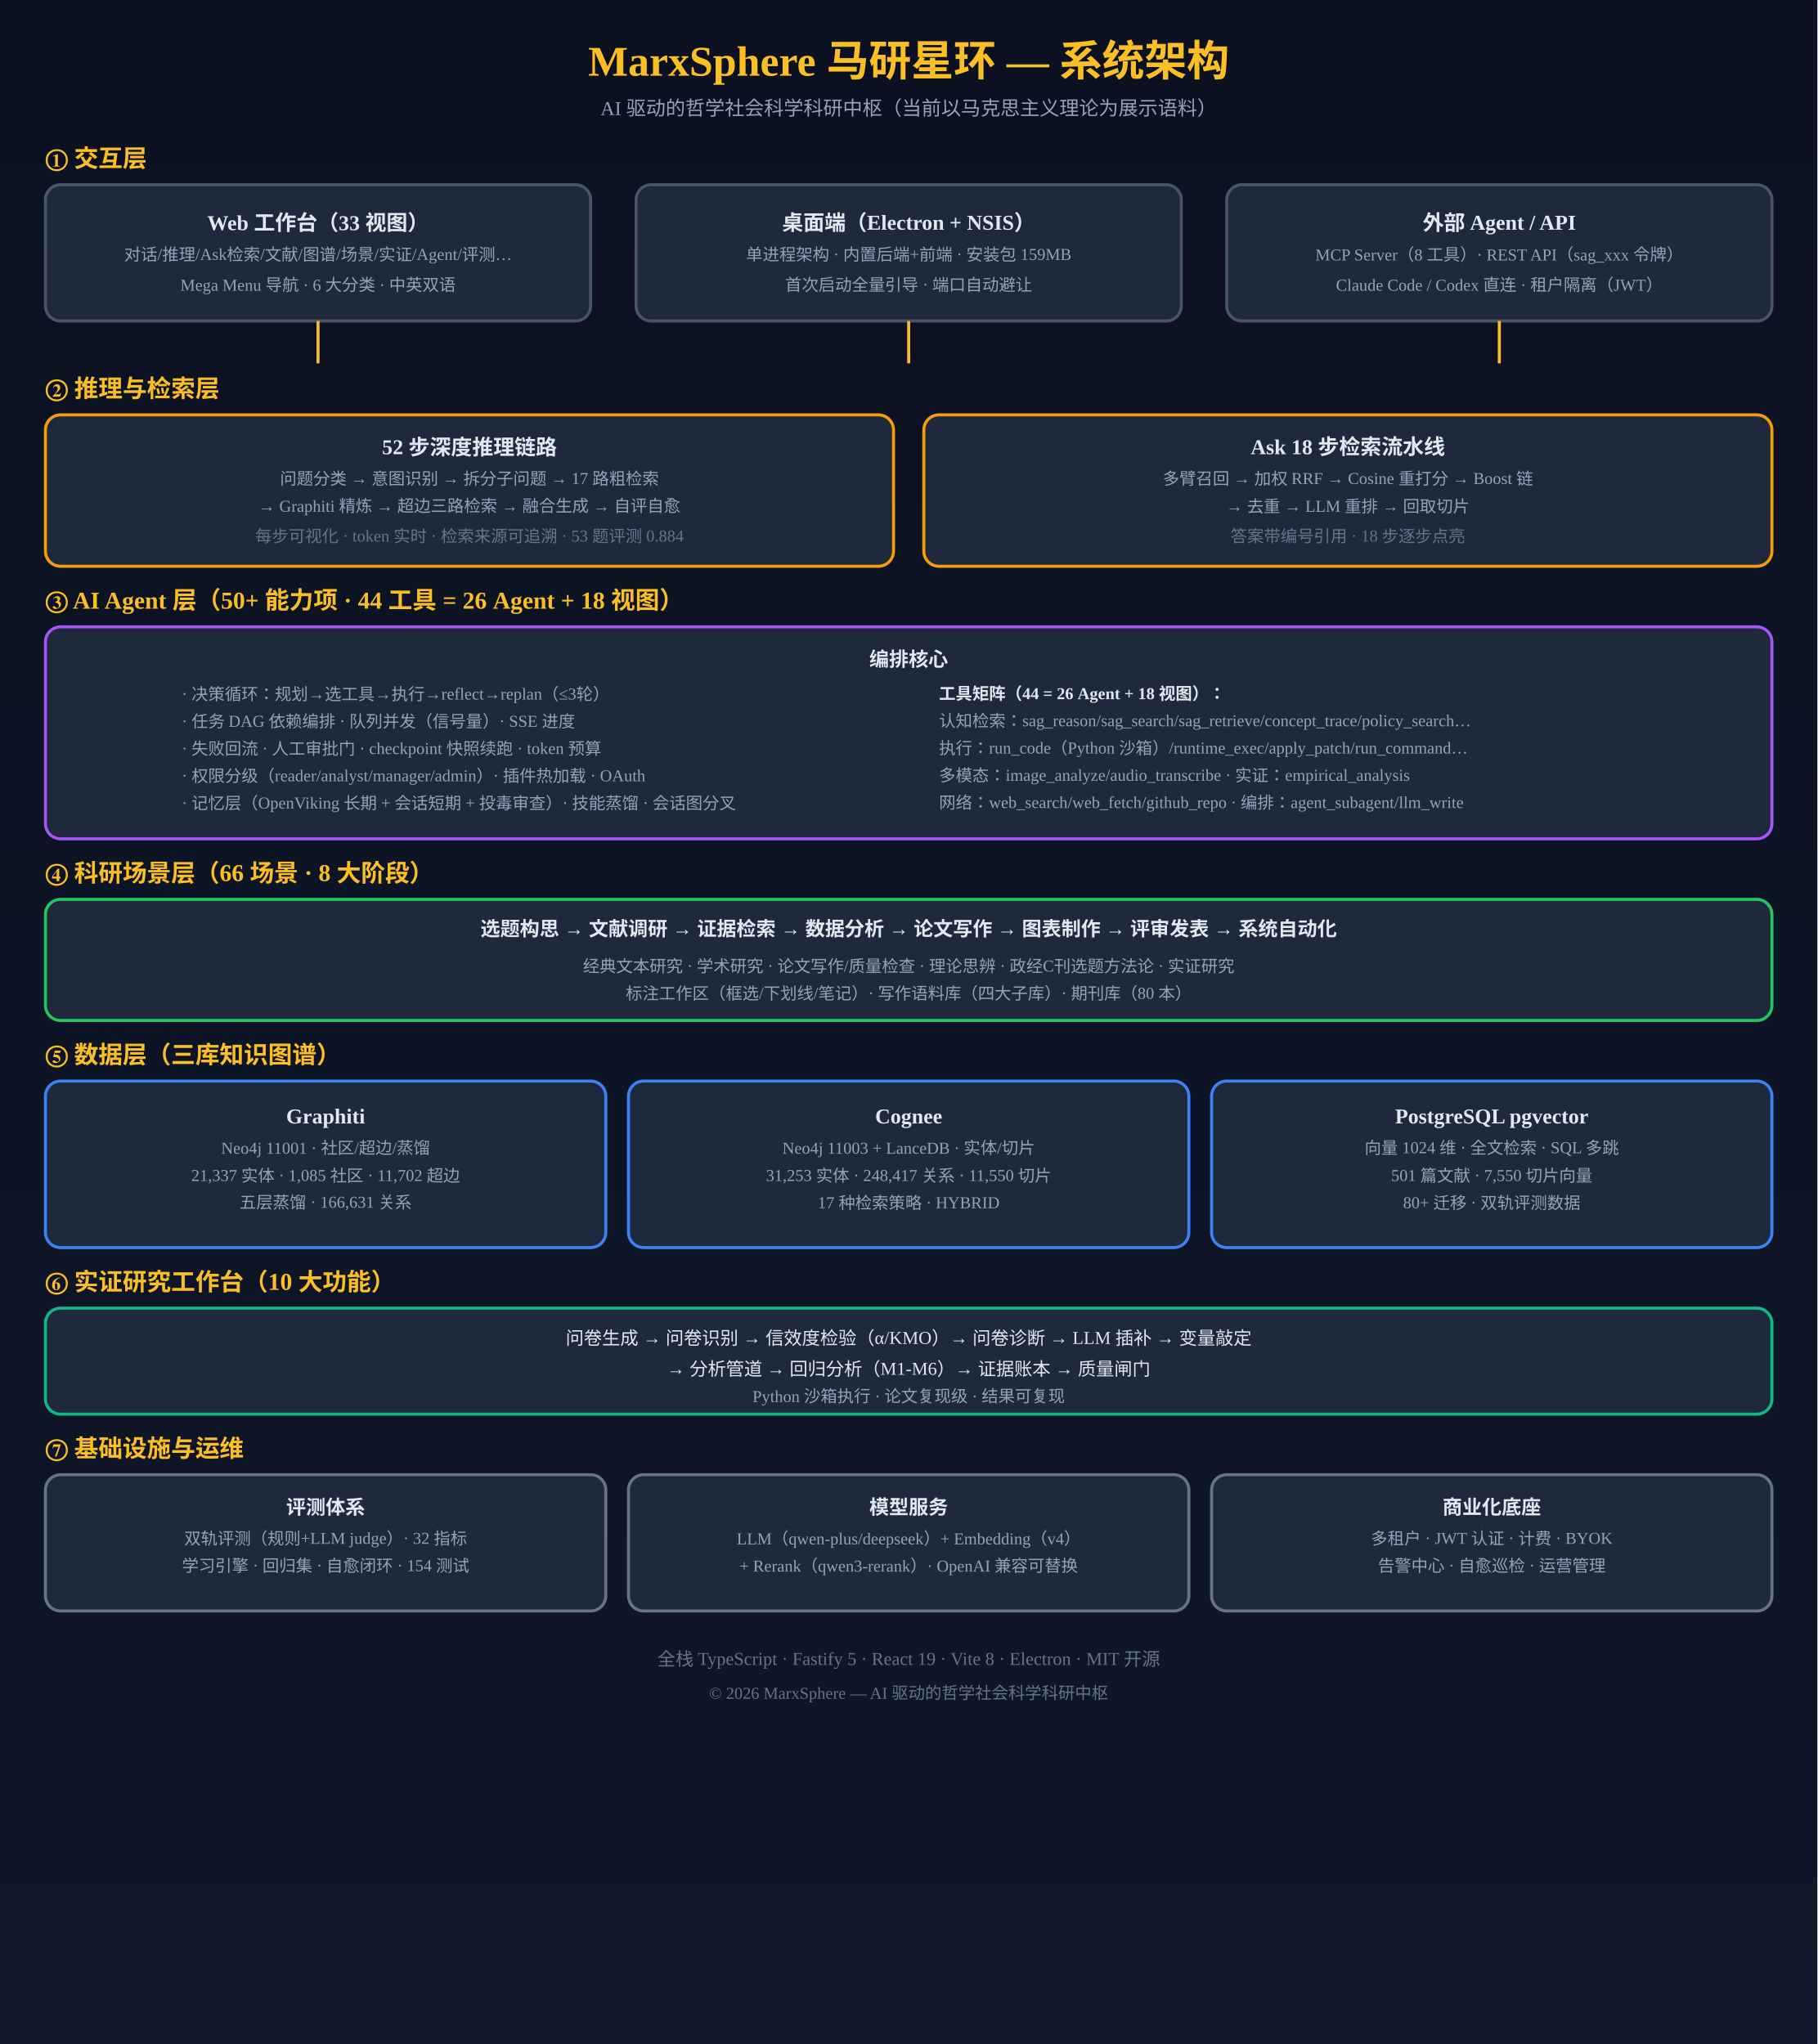
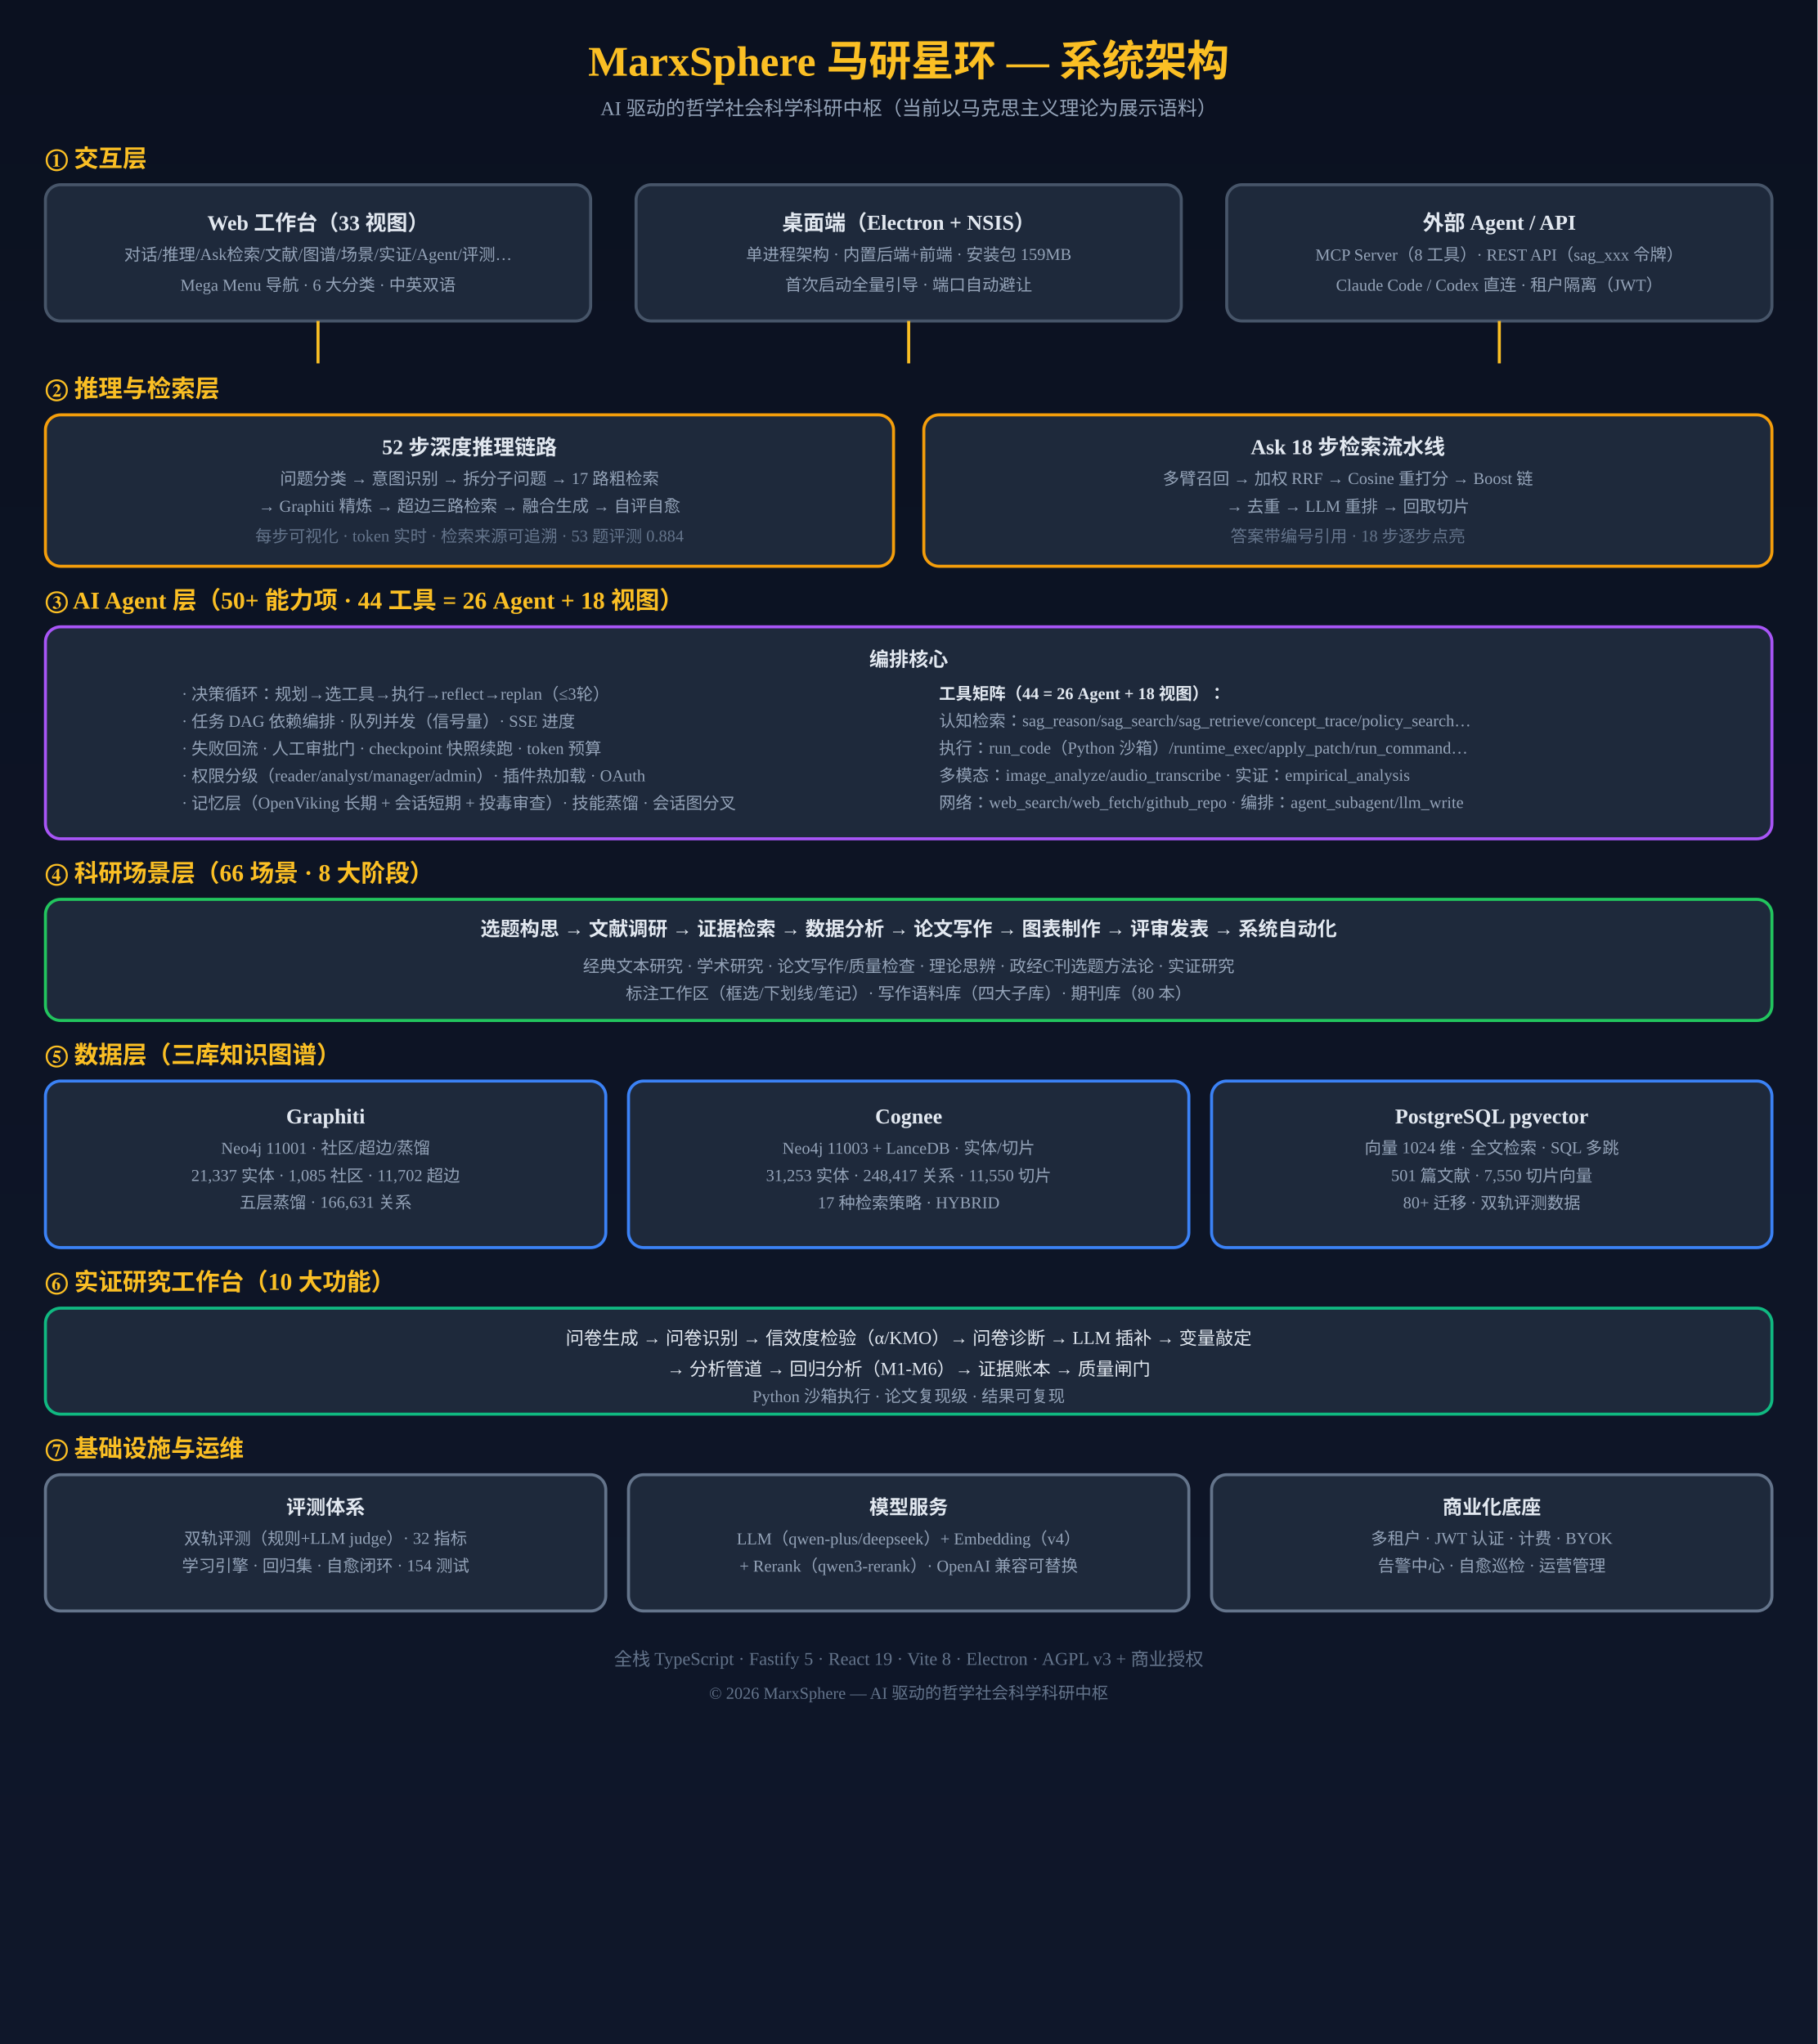
<svg xmlns="http://www.w3.org/2000/svg" viewBox="0 0 1200 1350" width="1200" height="1350">
  <defs>
    <linearGradient id="bg" x1="0" y1="0" x2="0" y2="1">
      <stop offset="0%" stop-color="#0b1120" />
      <stop offset="100%" stop-color="#0f172a" />
    </linearGradient>
  </defs>
  <rect width="1200" height="1350" fill="url(#bg)" />
  <text x="600" y="50" text-anchor="middle" font-size="28" font-weight="bold" fill="#fbbf24">MarxSphere 马研星环 — 系统架构</text>
  <text x="600" y="76" text-anchor="middle" font-size="13" fill="#94a3b8">AI 驱动的哲学社会科学科研中枢（当前以马克思主义理论为展示语料）</text>
  <text x="30" y="110" font-size="16" font-weight="bold" fill="#fbbf24">① 交互层</text>
  <rect x="30" y="122" width="360" height="90" rx="10" fill="#1e293b" stroke="#475569" stroke-width="2" />
  <text x="210" y="152" text-anchor="middle" font-size="14" font-weight="bold" fill="#e2e8f0">Web 工作台（33 视图）</text>
  <text x="210" y="172" text-anchor="middle" font-size="11" fill="#94a3b8">对话/推理/Ask检索/文献/图谱/场景/实证/Agent/评测…</text>
  <text x="210" y="192" text-anchor="middle" font-size="11" fill="#94a3b8">Mega Menu 导航 · 6 大分类 · 中英双语</text>
  <rect x="420" y="122" width="360" height="90" rx="10" fill="#1e293b" stroke="#475569" stroke-width="2" />
  <text x="600" y="152" text-anchor="middle" font-size="14" font-weight="bold" fill="#e2e8f0">桌面端（Electron + NSIS）</text>
  <text x="600" y="172" text-anchor="middle" font-size="11" fill="#94a3b8">单进程架构 · 内置后端+前端 · 安装包 159MB</text>
  <text x="600" y="192" text-anchor="middle" font-size="11" fill="#94a3b8">首次启动全量引导 · 端口自动避让</text>
  <rect x="810" y="122" width="360" height="90" rx="10" fill="#1e293b" stroke="#475569" stroke-width="2" />
  <text x="990" y="152" text-anchor="middle" font-size="14" font-weight="bold" fill="#e2e8f0">外部 Agent / API</text>
  <text x="990" y="172" text-anchor="middle" font-size="11" fill="#94a3b8">MCP Server（8 工具）· REST API（sag_xxx 令牌）</text>
  <text x="990" y="192" text-anchor="middle" font-size="11" fill="#94a3b8">Claude Code / Codex 直连 · 租户隔离（JWT）</text>
  <line x1="210" y1="212" x2="210" y2="240" stroke="#fbbf24" stroke-width="2" />
  <line x1="600" y1="212" x2="600" y2="240" stroke="#fbbf24" stroke-width="2" />
  <line x1="990" y1="212" x2="990" y2="240" stroke="#fbbf24" stroke-width="2" />
  <text x="30" y="262" font-size="16" font-weight="bold" fill="#fbbf24">② 推理与检索层</text>
  <rect x="30" y="274" width="560" height="100" rx="10" fill="#1e293b" stroke="#f59e0b" stroke-width="2" />
  <text x="310" y="300" text-anchor="middle" font-size="14" font-weight="bold" fill="#e2e8f0">52 步深度推理链路</text>
  <text x="310" y="320" text-anchor="middle" font-size="11" fill="#94a3b8">问题分类 → 意图识别 → 拆分子问题 → 17 路粗检索</text>
  <text x="310" y="338" text-anchor="middle" font-size="11" fill="#94a3b8">→ Graphiti 精炼 → 超边三路检索 → 融合生成 → 自评自愈</text>
  <text x="310" y="358" text-anchor="middle" font-size="11" fill="#64748b">每步可视化 · token 实时 · 检索来源可追溯 · 53 题评测 0.884</text>
  <rect x="610" y="274" width="560" height="100" rx="10" fill="#1e293b" stroke="#f59e0b" stroke-width="2" />
  <text x="890" y="300" text-anchor="middle" font-size="14" font-weight="bold" fill="#e2e8f0">Ask 18 步检索流水线</text>
  <text x="890" y="320" text-anchor="middle" font-size="11" fill="#94a3b8">多臂召回 → 加权 RRF → Cosine 重打分 → Boost 链</text>
  <text x="890" y="338" text-anchor="middle" font-size="11" fill="#94a3b8">→ 去重 → LLM 重排 → 回取切片</text>
  <text x="890" y="358" text-anchor="middle" font-size="11" fill="#64748b">答案带编号引用 · 18 步逐步点亮</text>
  <text x="30" y="402" font-size="16" font-weight="bold" fill="#fbbf24">③ AI Agent 层（50+ 能力项 · 44 工具 = 26 Agent + 18 视图）</text>
  <rect x="30" y="414" width="1140" height="140" rx="10" fill="#1e293b" stroke="#a855f7" stroke-width="2" />
  <text x="600" y="440" text-anchor="middle" font-size="13" font-weight="bold" fill="#e2e8f0">编排核心</text>
  <text x="120" y="462" font-size="11" fill="#94a3b8">· 决策循环：规划→选工具→执行→reflect→replan（≤3轮）</text>
  <text x="120" y="480" font-size="11" fill="#94a3b8">· 任务 DAG 依赖编排 · 队列并发（信号量）· SSE 进度</text>
  <text x="120" y="498" font-size="11" fill="#94a3b8">· 失败回流 · 人工审批门 · checkpoint 快照续跑 · token 预算</text>
  <text x="120" y="516" font-size="11" fill="#94a3b8">· 权限分级（reader/analyst/manager/admin）· 插件热加载 · OAuth</text>
  <text x="120" y="534" font-size="11" fill="#94a3b8">· 记忆层（OpenViking 长期 + 会话短期 + 投毒审查）· 技能蒸馏 · 会话图分叉</text>
  <text x="620" y="462" font-size="11" fill="#e2e8f0" font-weight="bold">工具矩阵（44 = 26 Agent + 18 视图）：</text>
  <text x="620" y="480" font-size="11" fill="#94a3b8">认知检索：sag_reason/sag_search/sag_retrieve/concept_trace/policy_search…</text>
  <text x="620" y="498" font-size="11" fill="#94a3b8">执行：run_code（Python 沙箱）/runtime_exec/apply_patch/run_command…</text>
  <text x="620" y="516" font-size="11" fill="#94a3b8">多模态：image_analyze/audio_transcribe · 实证：empirical_analysis</text>
  <text x="620" y="534" font-size="11" fill="#94a3b8">网络：web_search/web_fetch/github_repo · 编排：agent_subagent/llm_write</text>
  <text x="30" y="582" font-size="16" font-weight="bold" fill="#fbbf24">④ 科研场景层（66 场景 · 8 大阶段）</text>
  <rect x="30" y="594" width="1140" height="80" rx="10" fill="#1e293b" stroke="#22c55e" stroke-width="2" />
  <text x="600" y="618" text-anchor="middle" font-size="13" font-weight="bold" fill="#e2e8f0">选题构思 → 文献调研 → 证据检索 → 数据分析 → 论文写作 → 图表制作 → 评审发表 → 系统自动化</text>
  <text x="600" y="642" text-anchor="middle" font-size="11" fill="#94a3b8">经典文本研究 · 学术研究 · 论文写作/质量检查 · 理论思辨 · 政经C刊选题方法论 · 实证研究</text>
  <text x="600" y="660" text-anchor="middle" font-size="11" fill="#94a3b8">标注工作区（框选/下划线/笔记）· 写作语料库（四大子库）· 期刊库（80 本）</text>
  <text x="30" y="702" font-size="16" font-weight="bold" fill="#fbbf24">⑤ 数据层（三库知识图谱）</text>
  <rect x="30" y="714" width="370" height="110" rx="10" fill="#1e293b" stroke="#3b82f6" stroke-width="2" />
  <text x="215" y="742" text-anchor="middle" font-size="14" font-weight="bold" fill="#e2e8f0">Graphiti</text>
  <text x="215" y="762" text-anchor="middle" font-size="11" fill="#94a3b8">Neo4j 11001 · 社区/超边/蒸馏</text>
  <text x="215" y="780" text-anchor="middle" font-size="11" fill="#94a3b8">21,337 实体 · 1,085 社区 · 11,702 超边</text>
  <text x="215" y="798" text-anchor="middle" font-size="11" fill="#94a3b8">五层蒸馏 · 166,631 关系</text>
  <rect x="415" y="714" width="370" height="110" rx="10" fill="#1e293b" stroke="#3b82f6" stroke-width="2" />
  <text x="600" y="742" text-anchor="middle" font-size="14" font-weight="bold" fill="#e2e8f0">Cognee</text>
  <text x="600" y="762" text-anchor="middle" font-size="11" fill="#94a3b8">Neo4j 11003 + LanceDB · 实体/切片</text>
  <text x="600" y="780" text-anchor="middle" font-size="11" fill="#94a3b8">31,253 实体 · 248,417 关系 · 11,550 切片</text>
  <text x="600" y="798" text-anchor="middle" font-size="11" fill="#94a3b8">17 种检索策略 · HYBRID</text>
  <rect x="800" y="714" width="370" height="110" rx="10" fill="#1e293b" stroke="#3b82f6" stroke-width="2" />
  <text x="985" y="742" text-anchor="middle" font-size="14" font-weight="bold" fill="#e2e8f0">PostgreSQL pgvector</text>
  <text x="985" y="762" text-anchor="middle" font-size="11" fill="#94a3b8">向量 1024 维 · 全文检索 · SQL 多跳</text>
  <text x="985" y="780" text-anchor="middle" font-size="11" fill="#94a3b8">501 篇文献 · 7,550 切片向量</text>
  <text x="985" y="798" text-anchor="middle" font-size="11" fill="#94a3b8">80+ 迁移 · 双轨评测数据</text>
  <text x="30" y="852" font-size="16" font-weight="bold" fill="#fbbf24">⑥ 实证研究工作台（10 大功能）</text>
  <rect x="30" y="864" width="1140" height="70" rx="10" fill="#1e293b" stroke="#10b981" stroke-width="2" />
  <text x="600" y="888" text-anchor="middle" font-size="12" fill="#e2e8f0">问卷生成 → 问卷识别 → 信效度检验（α/KMO）→ 问卷诊断 → LLM 插补 → 变量敲定</text>
  <text x="600" y="908" text-anchor="middle" font-size="12" fill="#e2e8f0">→ 分析管道 → 回归分析（M1-M6）→ 证据账本 → 质量闸门</text>
  <text x="600" y="926" text-anchor="middle" font-size="11" fill="#94a3b8">Python 沙箱执行 · 论文复现级 · 结果可复现</text>
  <text x="30" y="962" font-size="16" font-weight="bold" fill="#fbbf24">⑦ 基础设施与运维</text>
  <rect x="30" y="974" width="370" height="90" rx="10" fill="#1e293b" stroke="#64748b" stroke-width="2" />
  <text x="215" y="1000" text-anchor="middle" font-size="13" font-weight="bold" fill="#e2e8f0">评测体系</text>
  <text x="215" y="1020" text-anchor="middle" font-size="11" fill="#94a3b8">双轨评测（规则+LLM judge）· 32 指标</text>
  <text x="215" y="1038" text-anchor="middle" font-size="11" fill="#94a3b8">学习引擎 · 回归集 · 自愈闭环 · 154 测试</text>
  <rect x="415" y="974" width="370" height="90" rx="10" fill="#1e293b" stroke="#64748b" stroke-width="2" />
  <text x="600" y="1000" text-anchor="middle" font-size="13" font-weight="bold" fill="#e2e8f0">模型服务</text>
  <text x="600" y="1020" text-anchor="middle" font-size="11" fill="#94a3b8">LLM（qwen-plus/deepseek）+ Embedding（v4）</text>
  <text x="600" y="1038" text-anchor="middle" font-size="11" fill="#94a3b8">+ Rerank（qwen3-rerank）· OpenAI 兼容可替换</text>
  <rect x="800" y="974" width="370" height="90" rx="10" fill="#1e293b" stroke="#64748b" stroke-width="2" />
  <text x="985" y="1000" text-anchor="middle" font-size="13" font-weight="bold" fill="#e2e8f0">商业化底座</text>
  <text x="985" y="1020" text-anchor="middle" font-size="11" fill="#94a3b8">多租户 · JWT 认证 · 计费 · BYOK</text>
  <text x="985" y="1038" text-anchor="middle" font-size="11" fill="#94a3b8">告警中心 · 自愈巡检 · 运营管理</text>
-   <text x="600" y="1100" text-anchor="middle" font-size="12" fill="#64748b">全栈 TypeScript · Fastify 5 · React 19 · Vite 8 · Electron · MIT 开源</text>
+   <text x="600" y="1100" text-anchor="middle" font-size="12" fill="#64748b">全栈 TypeScript · Fastify 5 · React 19 · Vite 8 · Electron · AGPL v3 + 商业授权</text>
  <text x="600" y="1122" text-anchor="middle" font-size="11" fill="#64748b">© 2026 MarxSphere — AI 驱动的哲学社会科学科研中枢</text>
</svg>
